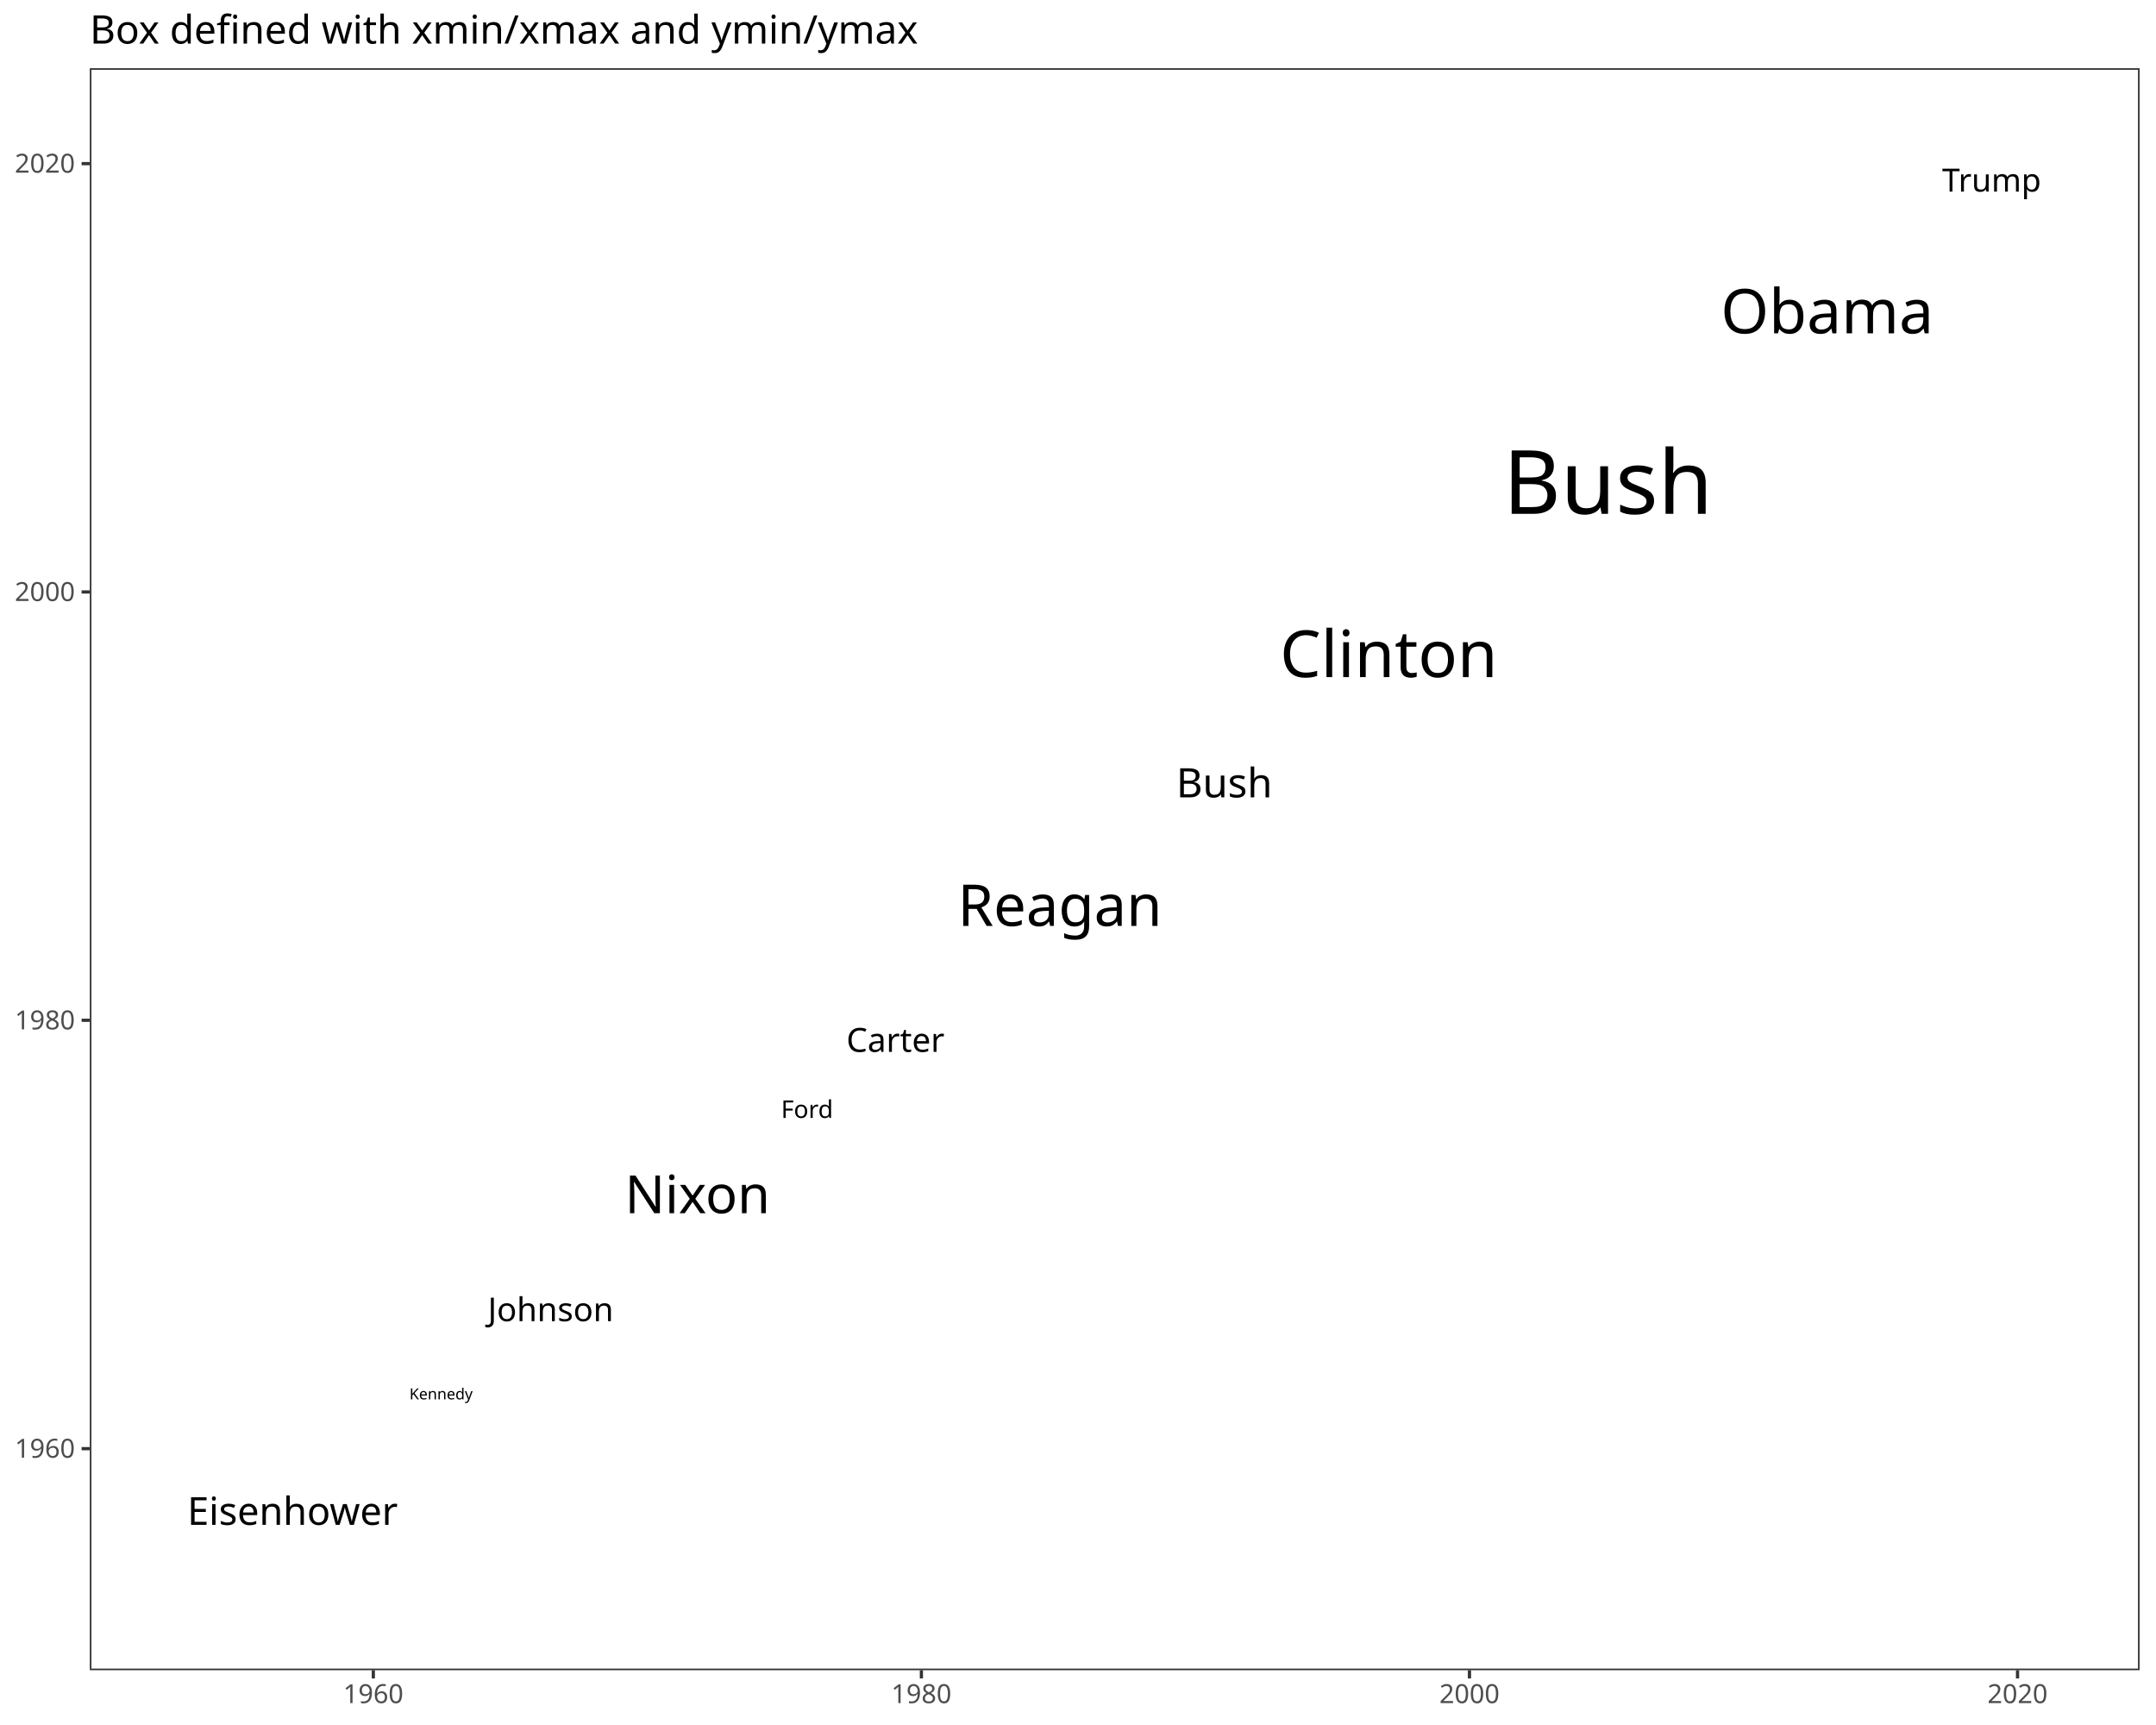
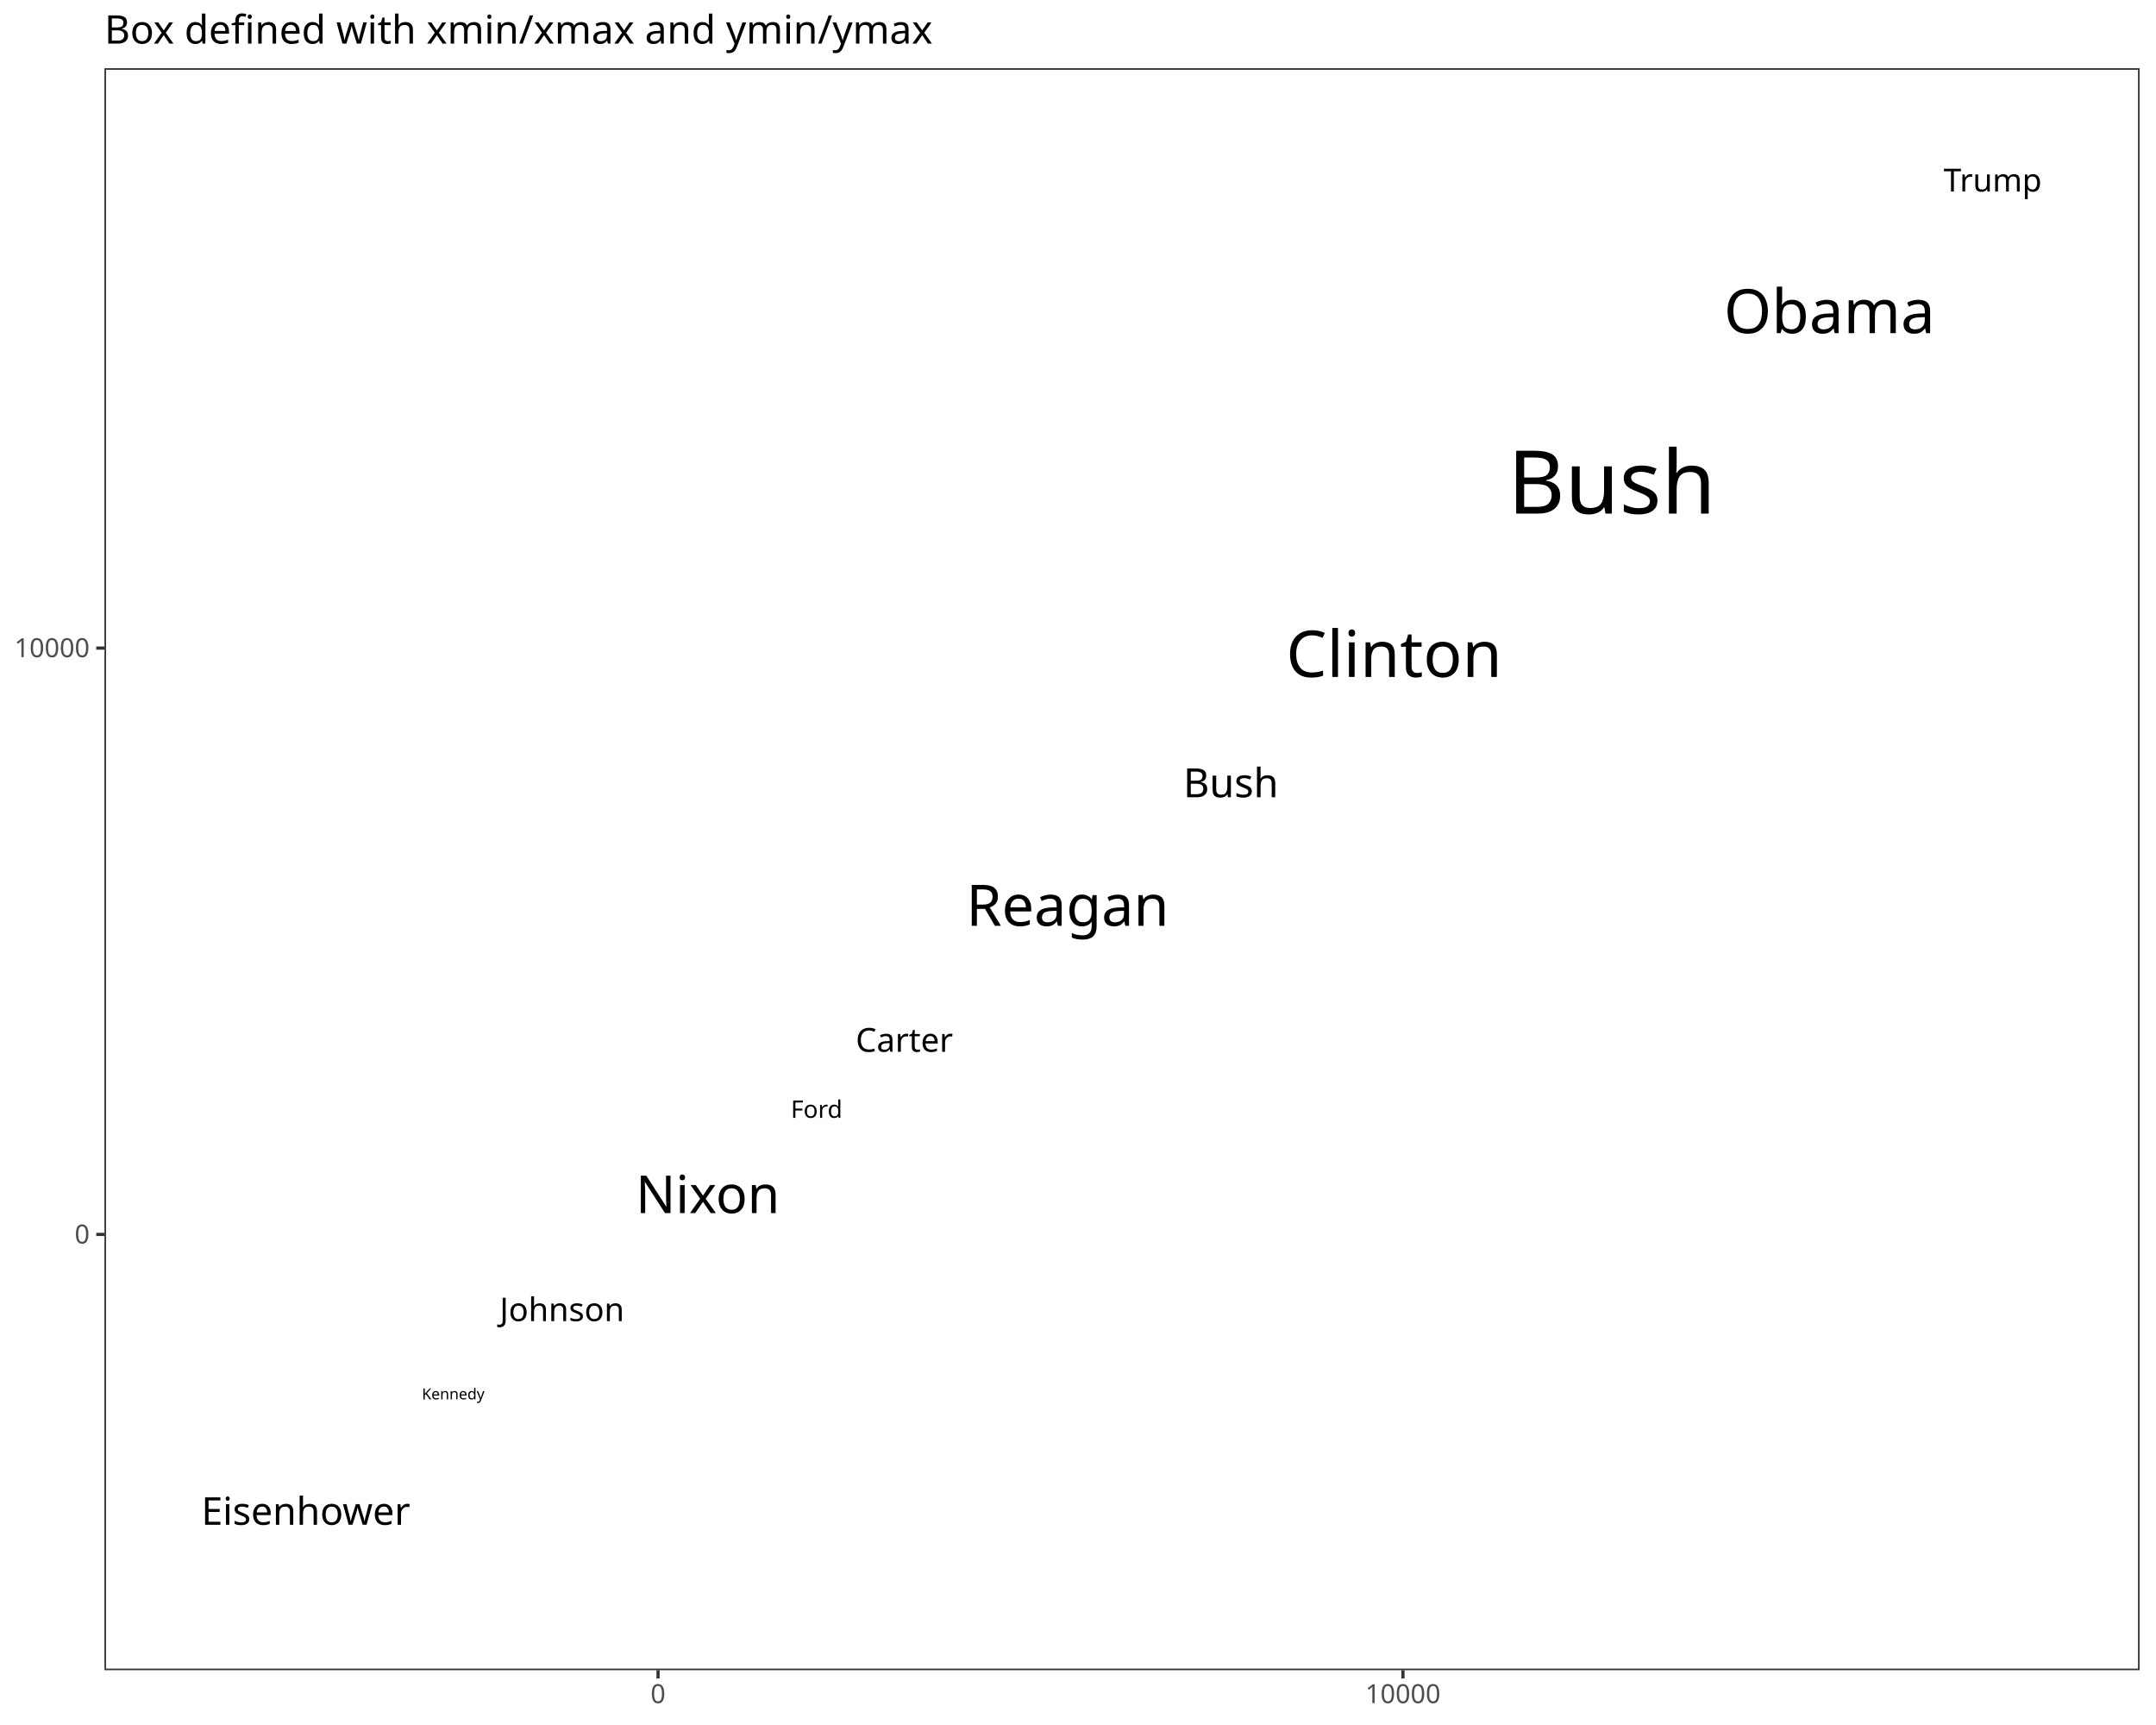
<svg xmlns="http://www.w3.org/2000/svg" class="svglite" data-engine-version="2.0" width="720.00pt" height="576.00pt" viewBox="0 0 720.00 576.00">
  <defs>
    <style type="text/css">
    .svglite line, .svglite polyline, .svglite polygon, .svglite path, .svglite rect, .svglite circle {
      fill: none;
      stroke: #000000;
      stroke-linecap: round;
      stroke-linejoin: round;
      stroke-miterlimit: 10.00;
    }
  </style>
  </defs>
  <rect width="100%" height="100%" style="stroke: none; fill: #FFFFFF;" />
  <defs>
    <clipPath id="cpMC4wMHw3MjAuMDB8MC4wMHw1NzYuMDA=">
      <rect x="0.00" y="0.00" width="720.00" height="576.00" />
    </clipPath>
  </defs>
  <g clip-path="url(#cpMC4wMHw3MjAuMDB8MC4wMHw1NzYuMDA=)">
-     <rect x="0.00" y="0.00" width="720.00" height="576.00" style="stroke-width: 1.07; stroke: #FFFFFF; fill: #FFFFFF;" />
+     <rect x="0" y="0.00" width="720.00" height="576.00" style="stroke-width: 1.07; stroke: #FFFFFF; fill: #FFFFFF;" />
  </g>
  <defs>
-     <clipPath id="cpMjkuOTl8NzE0LjUyfDIyLjc4fDU1Ny43MQ==">
-       <rect x="29.99" y="22.78" width="684.53" height="534.92" />
+     <clipPath id="cpMzQuODh8NzE0LjUyfDIyLjc4fDU1Ny43MQ==">
+       <rect x="34.88" y="22.78" width="679.64" height="534.92" />
    </clipPath>
  </defs>
-   <g clip-path="url(#cpMjkuOTl8NzE0LjUyfDIyLjc4fDU1Ny43MQ==)">
-     <rect x="29.99" y="22.78" width="684.53" height="534.92" style="stroke-width: 1.07; stroke: none; fill: #FFFFFF;" />
-     <text x="97.71" y="509.17" text-anchor="middle" style="font-size: 12.92px; font-family: sans;" textLength="67.54px" lengthAdjust="spacingAndGlyphs">Eisenhower</text>
-     <text x="147.29" y="467.27" text-anchor="middle" style="font-size: 5.14px; font-family: sans;" textLength="20.29px" lengthAdjust="spacingAndGlyphs">Kennedy</text>
-     <text x="183.90" y="441.16" text-anchor="middle" style="font-size: 11.00px; font-family: sans;" textLength="41.59px" lengthAdjust="spacingAndGlyphs">Johnson</text>
-     <text x="232.92" y="405.11" text-anchor="middle" style="font-size: 17.64px; font-family: sans;" textLength="45.12px" lengthAdjust="spacingAndGlyphs">Nixon</text>
-     <text x="269.53" y="373.29" text-anchor="middle" style="font-size: 8.15px; font-family: sans;" textLength="16.76px" lengthAdjust="spacingAndGlyphs">Ford</text>
-     <text x="299.04" y="351.23" text-anchor="middle" style="font-size: 11.13px; font-family: sans;" textLength="30.94px" lengthAdjust="spacingAndGlyphs">Carter</text>
-     <text x="353.95" y="309.18" text-anchor="middle" style="font-size: 19.28px; font-family: sans;" textLength="67.54px" lengthAdjust="spacingAndGlyphs">Reagan</text>
-     <text x="408.86" y="266.24" text-anchor="middle" style="font-size: 13.57px; font-family: sans;" textLength="30.94px" lengthAdjust="spacingAndGlyphs">Bush</text>
-     <text x="463.77" y="226.09" text-anchor="middle" style="font-size: 21.70px; font-family: sans;" textLength="67.54px" lengthAdjust="spacingAndGlyphs">Clinton</text>
-     <text x="536.98" y="171.57" text-anchor="middle" style="font-size: 29.62px; font-family: sans;" textLength="67.54px" lengthAdjust="spacingAndGlyphs">Bush</text>
-     <text x="610.19" y="111.30" text-anchor="middle" style="font-size: 20.59px; font-family: sans;" textLength="67.54px" lengthAdjust="spacingAndGlyphs">Obama</text>
-     <text x="665.10" y="63.97" text-anchor="middle" style="font-size: 10.71px; font-family: sans;" textLength="30.94px" lengthAdjust="spacingAndGlyphs">Trump</text>
-     <rect x="29.99" y="22.78" width="684.53" height="534.92" style="stroke-width: 1.07; stroke: #333333;" />
+   <g clip-path="url(#cpMzQuODh8NzE0LjUyfDIyLjc4fDU1Ny43MQ==)">
+     <rect x="34.88" y="22.78" width="679.64" height="534.92" style="stroke-width: 1.07; stroke: none; fill: #FFFFFF;" />
+     <text x="102.12" y="509.14" text-anchor="middle" style="font-size: 12.82px; font-family: sans;" textLength="67.02px" lengthAdjust="spacingAndGlyphs">Eisenhower</text>
+     <text x="151.35" y="467.26" text-anchor="middle" style="font-size: 5.09px; font-family: sans;" textLength="20.10px" lengthAdjust="spacingAndGlyphs">Kennedy</text>
+     <text x="187.69" y="441.13" text-anchor="middle" style="font-size: 10.91px; font-family: sans;" textLength="41.25px" lengthAdjust="spacingAndGlyphs">Johnson</text>
+     <text x="236.37" y="405.06" text-anchor="middle" style="font-size: 17.50px; font-family: sans;" textLength="44.75px" lengthAdjust="spacingAndGlyphs">Nixon</text>
+     <text x="272.71" y="373.26" text-anchor="middle" style="font-size: 8.07px; font-family: sans;" textLength="16.59px" lengthAdjust="spacingAndGlyphs">Ford</text>
+     <text x="302.01" y="351.20" text-anchor="middle" style="font-size: 11.04px; font-family: sans;" textLength="30.67px" lengthAdjust="spacingAndGlyphs">Carter</text>
+     <text x="356.53" y="309.14" text-anchor="middle" style="font-size: 19.13px; font-family: sans;" textLength="67.02px" lengthAdjust="spacingAndGlyphs">Reagan</text>
+     <text x="411.05" y="266.20" text-anchor="middle" style="font-size: 13.45px; font-family: sans;" textLength="30.67px" lengthAdjust="spacingAndGlyphs">Bush</text>
+     <text x="465.56" y="226.04" text-anchor="middle" style="font-size: 21.53px; font-family: sans;" textLength="67.02px" lengthAdjust="spacingAndGlyphs">Clinton</text>
+     <text x="538.25" y="171.49" text-anchor="middle" style="font-size: 29.39px; font-family: sans;" textLength="67.02px" lengthAdjust="spacingAndGlyphs">Bush</text>
+     <text x="610.94" y="111.24" text-anchor="middle" style="font-size: 20.43px; font-family: sans;" textLength="67.02px" lengthAdjust="spacingAndGlyphs">Obama</text>
+     <text x="665.46" y="63.95" text-anchor="middle" style="font-size: 10.62px; font-family: sans;" textLength="30.67px" lengthAdjust="spacingAndGlyphs">Trump</text>
+     <rect x="34.88" y="22.78" width="679.64" height="534.92" style="stroke-width: 1.07; stroke: #333333;" />
  </g>
  <g clip-path="url(#cpMC4wMHw3MjAuMDB8MC4wMHw1NzYuMDA=)">
-     <text x="25.06" y="486.75" text-anchor="end" style="font-size: 8.80px; fill: #4D4D4D; font-family: sans;" textLength="19.58px" lengthAdjust="spacingAndGlyphs">1960</text>
-     <text x="25.06" y="343.72" text-anchor="end" style="font-size: 8.80px; fill: #4D4D4D; font-family: sans;" textLength="19.58px" lengthAdjust="spacingAndGlyphs">1980</text>
-     <text x="25.06" y="200.69" text-anchor="end" style="font-size: 8.80px; fill: #4D4D4D; font-family: sans;" textLength="19.58px" lengthAdjust="spacingAndGlyphs">2000</text>
-     <text x="25.06" y="57.66" text-anchor="end" style="font-size: 8.80px; fill: #4D4D4D; font-family: sans;" textLength="19.58px" lengthAdjust="spacingAndGlyphs">2020</text>
-     <polyline points="27.25,483.72 29.99,483.72 " style="stroke-width: 1.07; stroke: #333333; stroke-linecap: butt;" />
-     <polyline points="27.25,340.69 29.99,340.69 " style="stroke-width: 1.07; stroke: #333333; stroke-linecap: butt;" />
-     <polyline points="27.25,197.66 29.99,197.66 " style="stroke-width: 1.07; stroke: #333333; stroke-linecap: butt;" />
-     <polyline points="27.25,54.64 29.99,54.64 " style="stroke-width: 1.07; stroke: #333333; stroke-linecap: butt;" />
-     <polyline points="124.67,560.45 124.67,557.71 " style="stroke-width: 1.07; stroke: #333333; stroke-linecap: butt;" />
-     <polyline points="307.70,560.45 307.70,557.71 " style="stroke-width: 1.07; stroke: #333333; stroke-linecap: butt;" />
-     <polyline points="490.73,560.45 490.73,557.71 " style="stroke-width: 1.07; stroke: #333333; stroke-linecap: butt;" />
-     <polyline points="673.76,560.45 673.76,557.71 " style="stroke-width: 1.07; stroke: #333333; stroke-linecap: butt;" />
-     <text x="124.67" y="568.69" text-anchor="middle" style="font-size: 8.80px; fill: #4D4D4D; font-family: sans;" textLength="19.58px" lengthAdjust="spacingAndGlyphs">1960</text>
-     <text x="307.70" y="568.69" text-anchor="middle" style="font-size: 8.80px; fill: #4D4D4D; font-family: sans;" textLength="19.58px" lengthAdjust="spacingAndGlyphs">1980</text>
-     <text x="490.73" y="568.69" text-anchor="middle" style="font-size: 8.80px; fill: #4D4D4D; font-family: sans;" textLength="19.58px" lengthAdjust="spacingAndGlyphs">2000</text>
-     <text x="673.76" y="568.69" text-anchor="middle" style="font-size: 8.80px; fill: #4D4D4D; font-family: sans;" textLength="19.58px" lengthAdjust="spacingAndGlyphs">2020</text>
-     <text x="29.99" y="14.56" style="font-size: 13.20px; font-family: sans;" textLength="256.09px" lengthAdjust="spacingAndGlyphs">Box defined with xmin/xmax and ymin/ymax</text>
+     <text x="29.95" y="415.22" text-anchor="end" style="font-size: 8.80px; fill: #4D4D4D; font-family: sans;" textLength="4.89px" lengthAdjust="spacingAndGlyphs">0</text>
+     <text x="29.95" y="219.43" text-anchor="end" style="font-size: 8.80px; fill: #4D4D4D; font-family: sans;" textLength="24.47px" lengthAdjust="spacingAndGlyphs">10000</text>
+     <polyline points="32.14,412.19 34.88,412.19 " style="stroke-width: 1.07; stroke: #333333; stroke-linecap: butt;" />
+     <polyline points="32.14,216.40 34.88,216.40 " style="stroke-width: 1.07; stroke: #333333; stroke-linecap: butt;" />
+     <polyline points="219.76,560.45 219.76,557.71 " style="stroke-width: 1.07; stroke: #333333; stroke-linecap: butt;" />
+     <polyline points="468.52,560.45 468.52,557.71 " style="stroke-width: 1.07; stroke: #333333; stroke-linecap: butt;" />
+     <text x="219.76" y="568.69" text-anchor="middle" style="font-size: 8.80px; fill: #4D4D4D; font-family: sans;" textLength="4.89px" lengthAdjust="spacingAndGlyphs">0</text>
+     <text x="468.52" y="568.69" text-anchor="middle" style="font-size: 8.80px; fill: #4D4D4D; font-family: sans;" textLength="24.47px" lengthAdjust="spacingAndGlyphs">10000</text>
+     <text x="34.88" y="14.56" style="font-size: 13.20px; font-family: sans;" textLength="256.09px" lengthAdjust="spacingAndGlyphs">Box defined with xmin/xmax and ymin/ymax</text>
  </g>
</svg>
